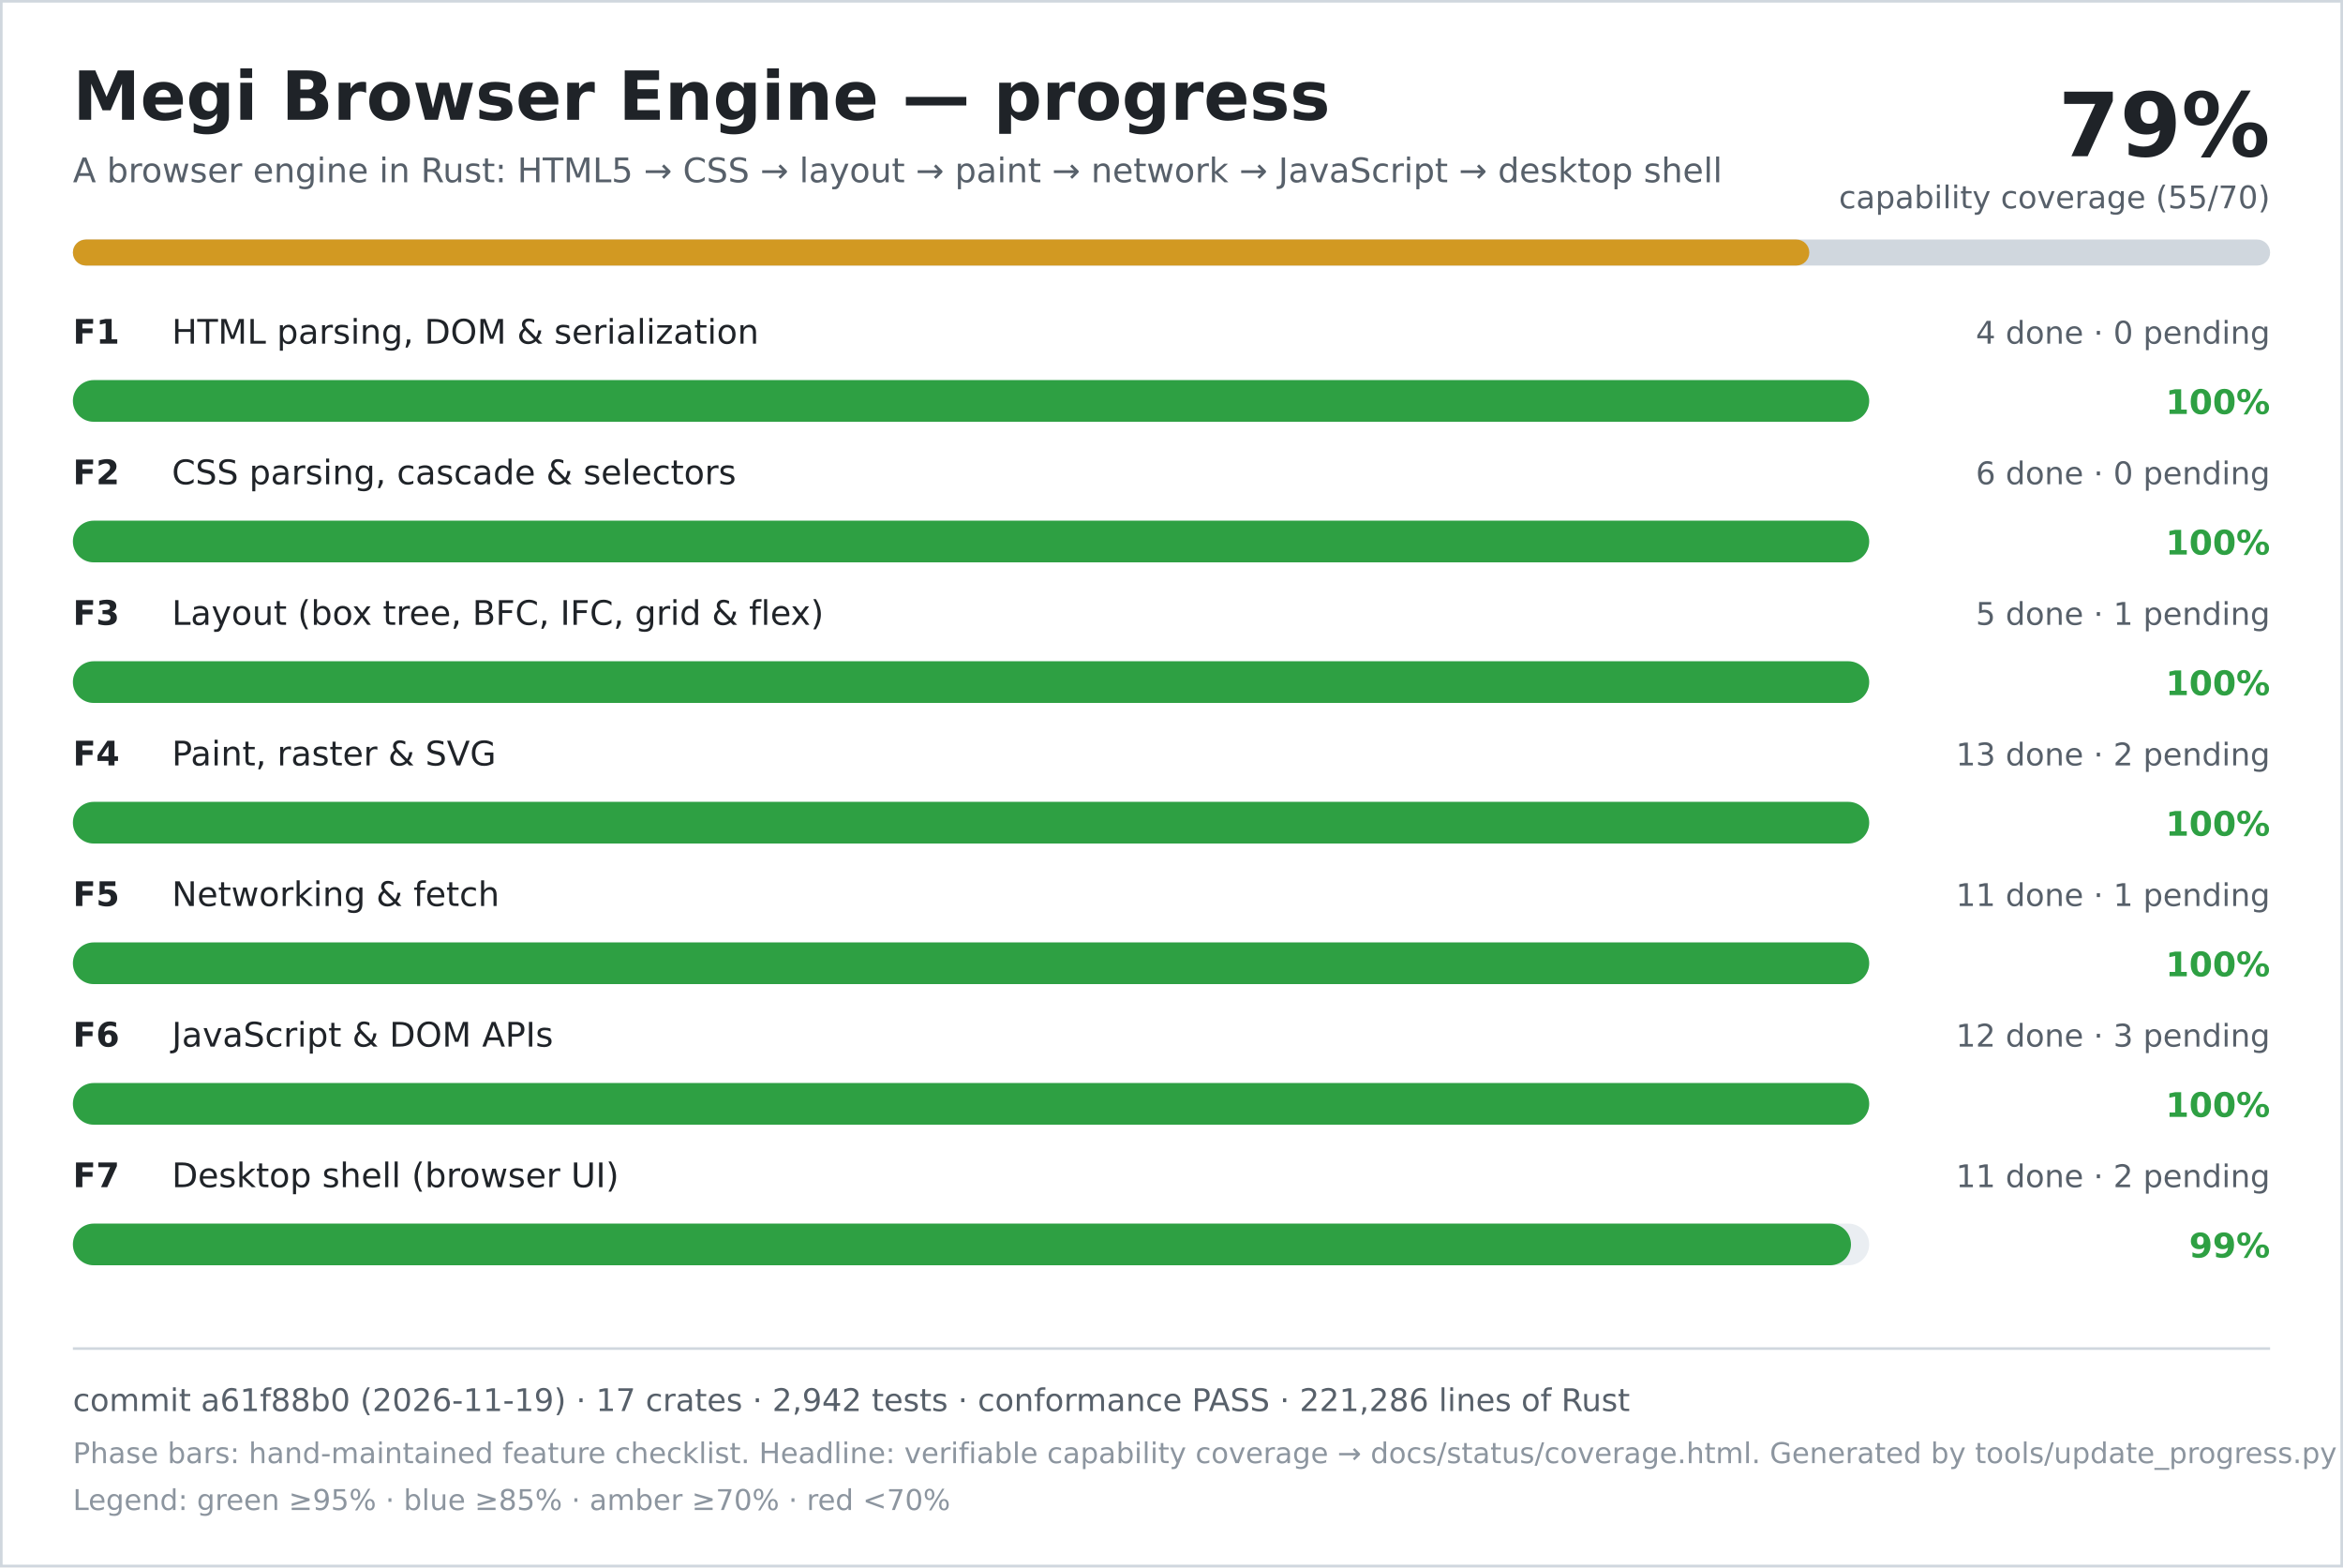
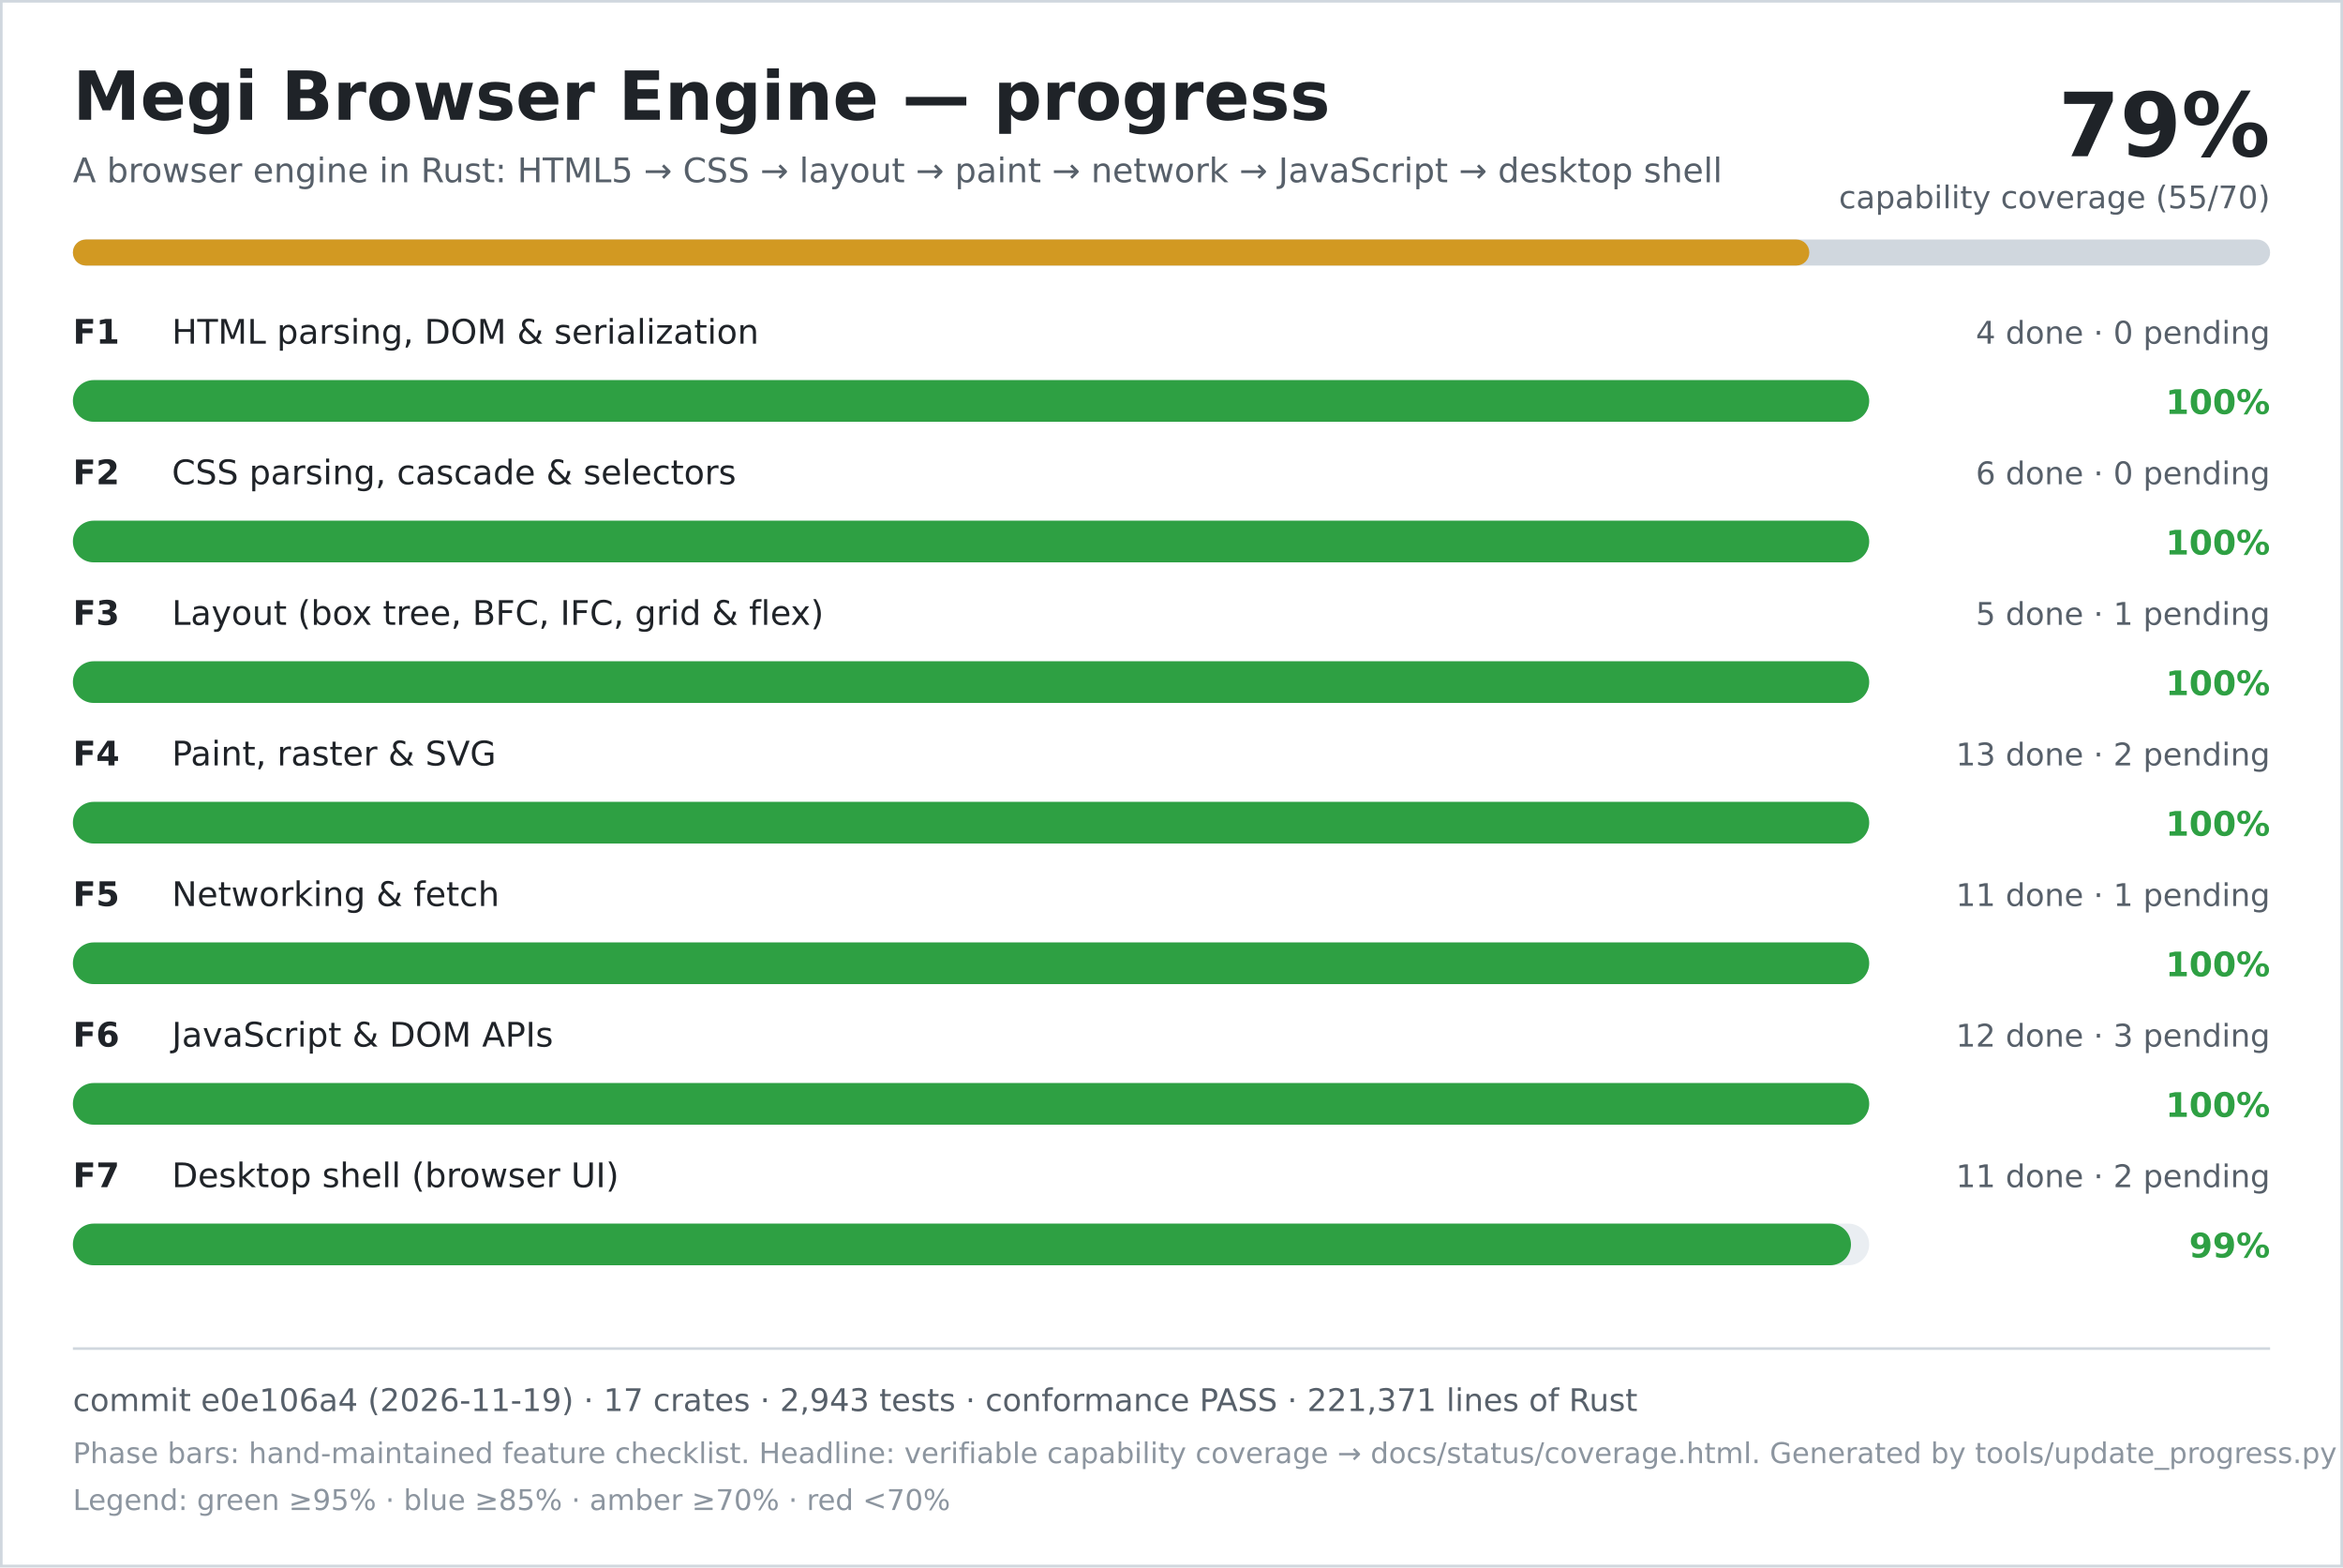
<svg xmlns="http://www.w3.org/2000/svg" width="900" height="602" viewBox="0 0 900 602" role="img" aria-labelledby="title desc">
  <rect width="900" height="602" fill="#ffffff" />
  <rect x="0.5" y="0.5" width="899" height="601" fill="none" stroke="#d0d7de" />
  <text x="28" y="46" font-family="DejaVu Sans, Verdana, sans-serif" font-size="26" font-weight="700" fill="#1f2328">Megi Browser Engine — progress</text>
  <text x="28" y="70" font-family="DejaVu Sans, Verdana, sans-serif" font-size="13" fill="#57606a">A browser engine in Rust: HTML5 → CSS → layout → paint → network → JavaScript → desktop shell</text>
  <text x="872" y="60" text-anchor="end" font-family="DejaVu Sans, Verdana, sans-serif" font-size="34" font-weight="700" fill="#1f2328">79%</text>
  <text x="872" y="80" text-anchor="end" font-family="DejaVu Sans, Verdana, sans-serif" font-size="12" fill="#57606a">capability coverage (55/70)</text>
  <rect x="28" y="92" width="844" height="10" rx="5" fill="#d0d7de" />
  <rect x="28" y="92" width="667" height="10" rx="5" fill="#d29922" />
  <text x="28" y="132" font-family="DejaVu Sans, Verdana, sans-serif" font-size="13" font-weight="700" fill="#1f2328">F1</text>
  <text x="66" y="132" font-family="DejaVu Sans, Verdana, sans-serif" font-size="13" fill="#1f2328">HTML parsing, DOM &amp; serialization</text>
  <text x="872" y="132" text-anchor="end" font-family="DejaVu Sans, Verdana, sans-serif" font-size="12" fill="#57606a">4 done · 0 pending</text>
  <rect x="28" y="146" width="690" height="16" rx="8" fill="#eaeef2" />
  <rect x="28" y="146" width="690" height="16" rx="8" fill="#2ea043" />
  <text x="872" y="159" text-anchor="end" font-family="DejaVu Sans, Verdana, sans-serif" font-size="13" font-weight="700" fill="#2ea043">100%</text>
  <text x="28" y="186" font-family="DejaVu Sans, Verdana, sans-serif" font-size="13" font-weight="700" fill="#1f2328">F2</text>
  <text x="66" y="186" font-family="DejaVu Sans, Verdana, sans-serif" font-size="13" fill="#1f2328">CSS parsing, cascade &amp; selectors</text>
  <text x="872" y="186" text-anchor="end" font-family="DejaVu Sans, Verdana, sans-serif" font-size="12" fill="#57606a">6 done · 0 pending</text>
  <rect x="28" y="200" width="690" height="16" rx="8" fill="#eaeef2" />
  <rect x="28" y="200" width="690" height="16" rx="8" fill="#2ea043" />
  <text x="872" y="213" text-anchor="end" font-family="DejaVu Sans, Verdana, sans-serif" font-size="13" font-weight="700" fill="#2ea043">100%</text>
  <text x="28" y="240" font-family="DejaVu Sans, Verdana, sans-serif" font-size="13" font-weight="700" fill="#1f2328">F3</text>
  <text x="66" y="240" font-family="DejaVu Sans, Verdana, sans-serif" font-size="13" fill="#1f2328">Layout (box tree, BFC, IFC, grid &amp; flex)</text>
  <text x="872" y="240" text-anchor="end" font-family="DejaVu Sans, Verdana, sans-serif" font-size="12" fill="#57606a">5 done · 1 pending</text>
  <rect x="28" y="254" width="690" height="16" rx="8" fill="#eaeef2" />
  <rect x="28" y="254" width="690" height="16" rx="8" fill="#2ea043" />
  <text x="872" y="267" text-anchor="end" font-family="DejaVu Sans, Verdana, sans-serif" font-size="13" font-weight="700" fill="#2ea043">100%</text>
  <text x="28" y="294" font-family="DejaVu Sans, Verdana, sans-serif" font-size="13" font-weight="700" fill="#1f2328">F4</text>
  <text x="66" y="294" font-family="DejaVu Sans, Verdana, sans-serif" font-size="13" fill="#1f2328">Paint, raster &amp; SVG</text>
  <text x="872" y="294" text-anchor="end" font-family="DejaVu Sans, Verdana, sans-serif" font-size="12" fill="#57606a">13 done · 2 pending</text>
  <rect x="28" y="308" width="690" height="16" rx="8" fill="#eaeef2" />
  <rect x="28" y="308" width="690" height="16" rx="8" fill="#2ea043" />
  <text x="872" y="321" text-anchor="end" font-family="DejaVu Sans, Verdana, sans-serif" font-size="13" font-weight="700" fill="#2ea043">100%</text>
  <text x="28" y="348" font-family="DejaVu Sans, Verdana, sans-serif" font-size="13" font-weight="700" fill="#1f2328">F5</text>
  <text x="66" y="348" font-family="DejaVu Sans, Verdana, sans-serif" font-size="13" fill="#1f2328">Networking &amp; fetch</text>
  <text x="872" y="348" text-anchor="end" font-family="DejaVu Sans, Verdana, sans-serif" font-size="12" fill="#57606a">11 done · 1 pending</text>
  <rect x="28" y="362" width="690" height="16" rx="8" fill="#eaeef2" />
  <rect x="28" y="362" width="690" height="16" rx="8" fill="#2ea043" />
  <text x="872" y="375" text-anchor="end" font-family="DejaVu Sans, Verdana, sans-serif" font-size="13" font-weight="700" fill="#2ea043">100%</text>
  <text x="28" y="402" font-family="DejaVu Sans, Verdana, sans-serif" font-size="13" font-weight="700" fill="#1f2328">F6</text>
  <text x="66" y="402" font-family="DejaVu Sans, Verdana, sans-serif" font-size="13" fill="#1f2328">JavaScript &amp; DOM APIs</text>
  <text x="872" y="402" text-anchor="end" font-family="DejaVu Sans, Verdana, sans-serif" font-size="12" fill="#57606a">12 done · 3 pending</text>
  <rect x="28" y="416" width="690" height="16" rx="8" fill="#eaeef2" />
  <rect x="28" y="416" width="690" height="16" rx="8" fill="#2ea043" />
  <text x="872" y="429" text-anchor="end" font-family="DejaVu Sans, Verdana, sans-serif" font-size="13" font-weight="700" fill="#2ea043">100%</text>
  <text x="28" y="456" font-family="DejaVu Sans, Verdana, sans-serif" font-size="13" font-weight="700" fill="#1f2328">F7</text>
  <text x="66" y="456" font-family="DejaVu Sans, Verdana, sans-serif" font-size="13" fill="#1f2328">Desktop shell (browser UI)</text>
  <text x="872" y="456" text-anchor="end" font-family="DejaVu Sans, Verdana, sans-serif" font-size="12" fill="#57606a">11 done · 2 pending</text>
  <rect x="28" y="470" width="690" height="16" rx="8" fill="#eaeef2" />
  <rect x="28" y="470" width="683" height="16" rx="8" fill="#2ea043" />
  <text x="872" y="483" text-anchor="end" font-family="DejaVu Sans, Verdana, sans-serif" font-size="13" font-weight="700" fill="#2ea043">99%</text>
  <line x1="28" y1="518" x2="872" y2="518" stroke="#d0d7de" />
-   <text x="28" y="542" font-family="DejaVu Sans, Verdana, sans-serif" font-size="12" fill="#57606a">commit a61f88b0 (2026-11-19) · 17 crates · 2,942 tests · conformance PASS · 221,286 lines of Rust</text>
+   <text x="28" y="542" font-family="DejaVu Sans, Verdana, sans-serif" font-size="12" fill="#57606a">commit e0e106a4 (2026-11-19) · 17 crates · 2,943 tests · conformance PASS · 221,371 lines of Rust</text>
  <text x="28" y="562" font-family="DejaVu Sans, Verdana, sans-serif" font-size="11" fill="#8c959f">Phase bars: hand-maintained feature checklist. Headline: verifiable capability coverage → docs/status/coverage.html. Generated by tools/update_progress.py — do not edit.</text>
  <text x="28" y="580" font-family="DejaVu Sans, Verdana, sans-serif" font-size="11" fill="#8c959f">Legend: green ≥95% · blue ≥85% · amber ≥70% · red &lt;70%</text>
</svg>
